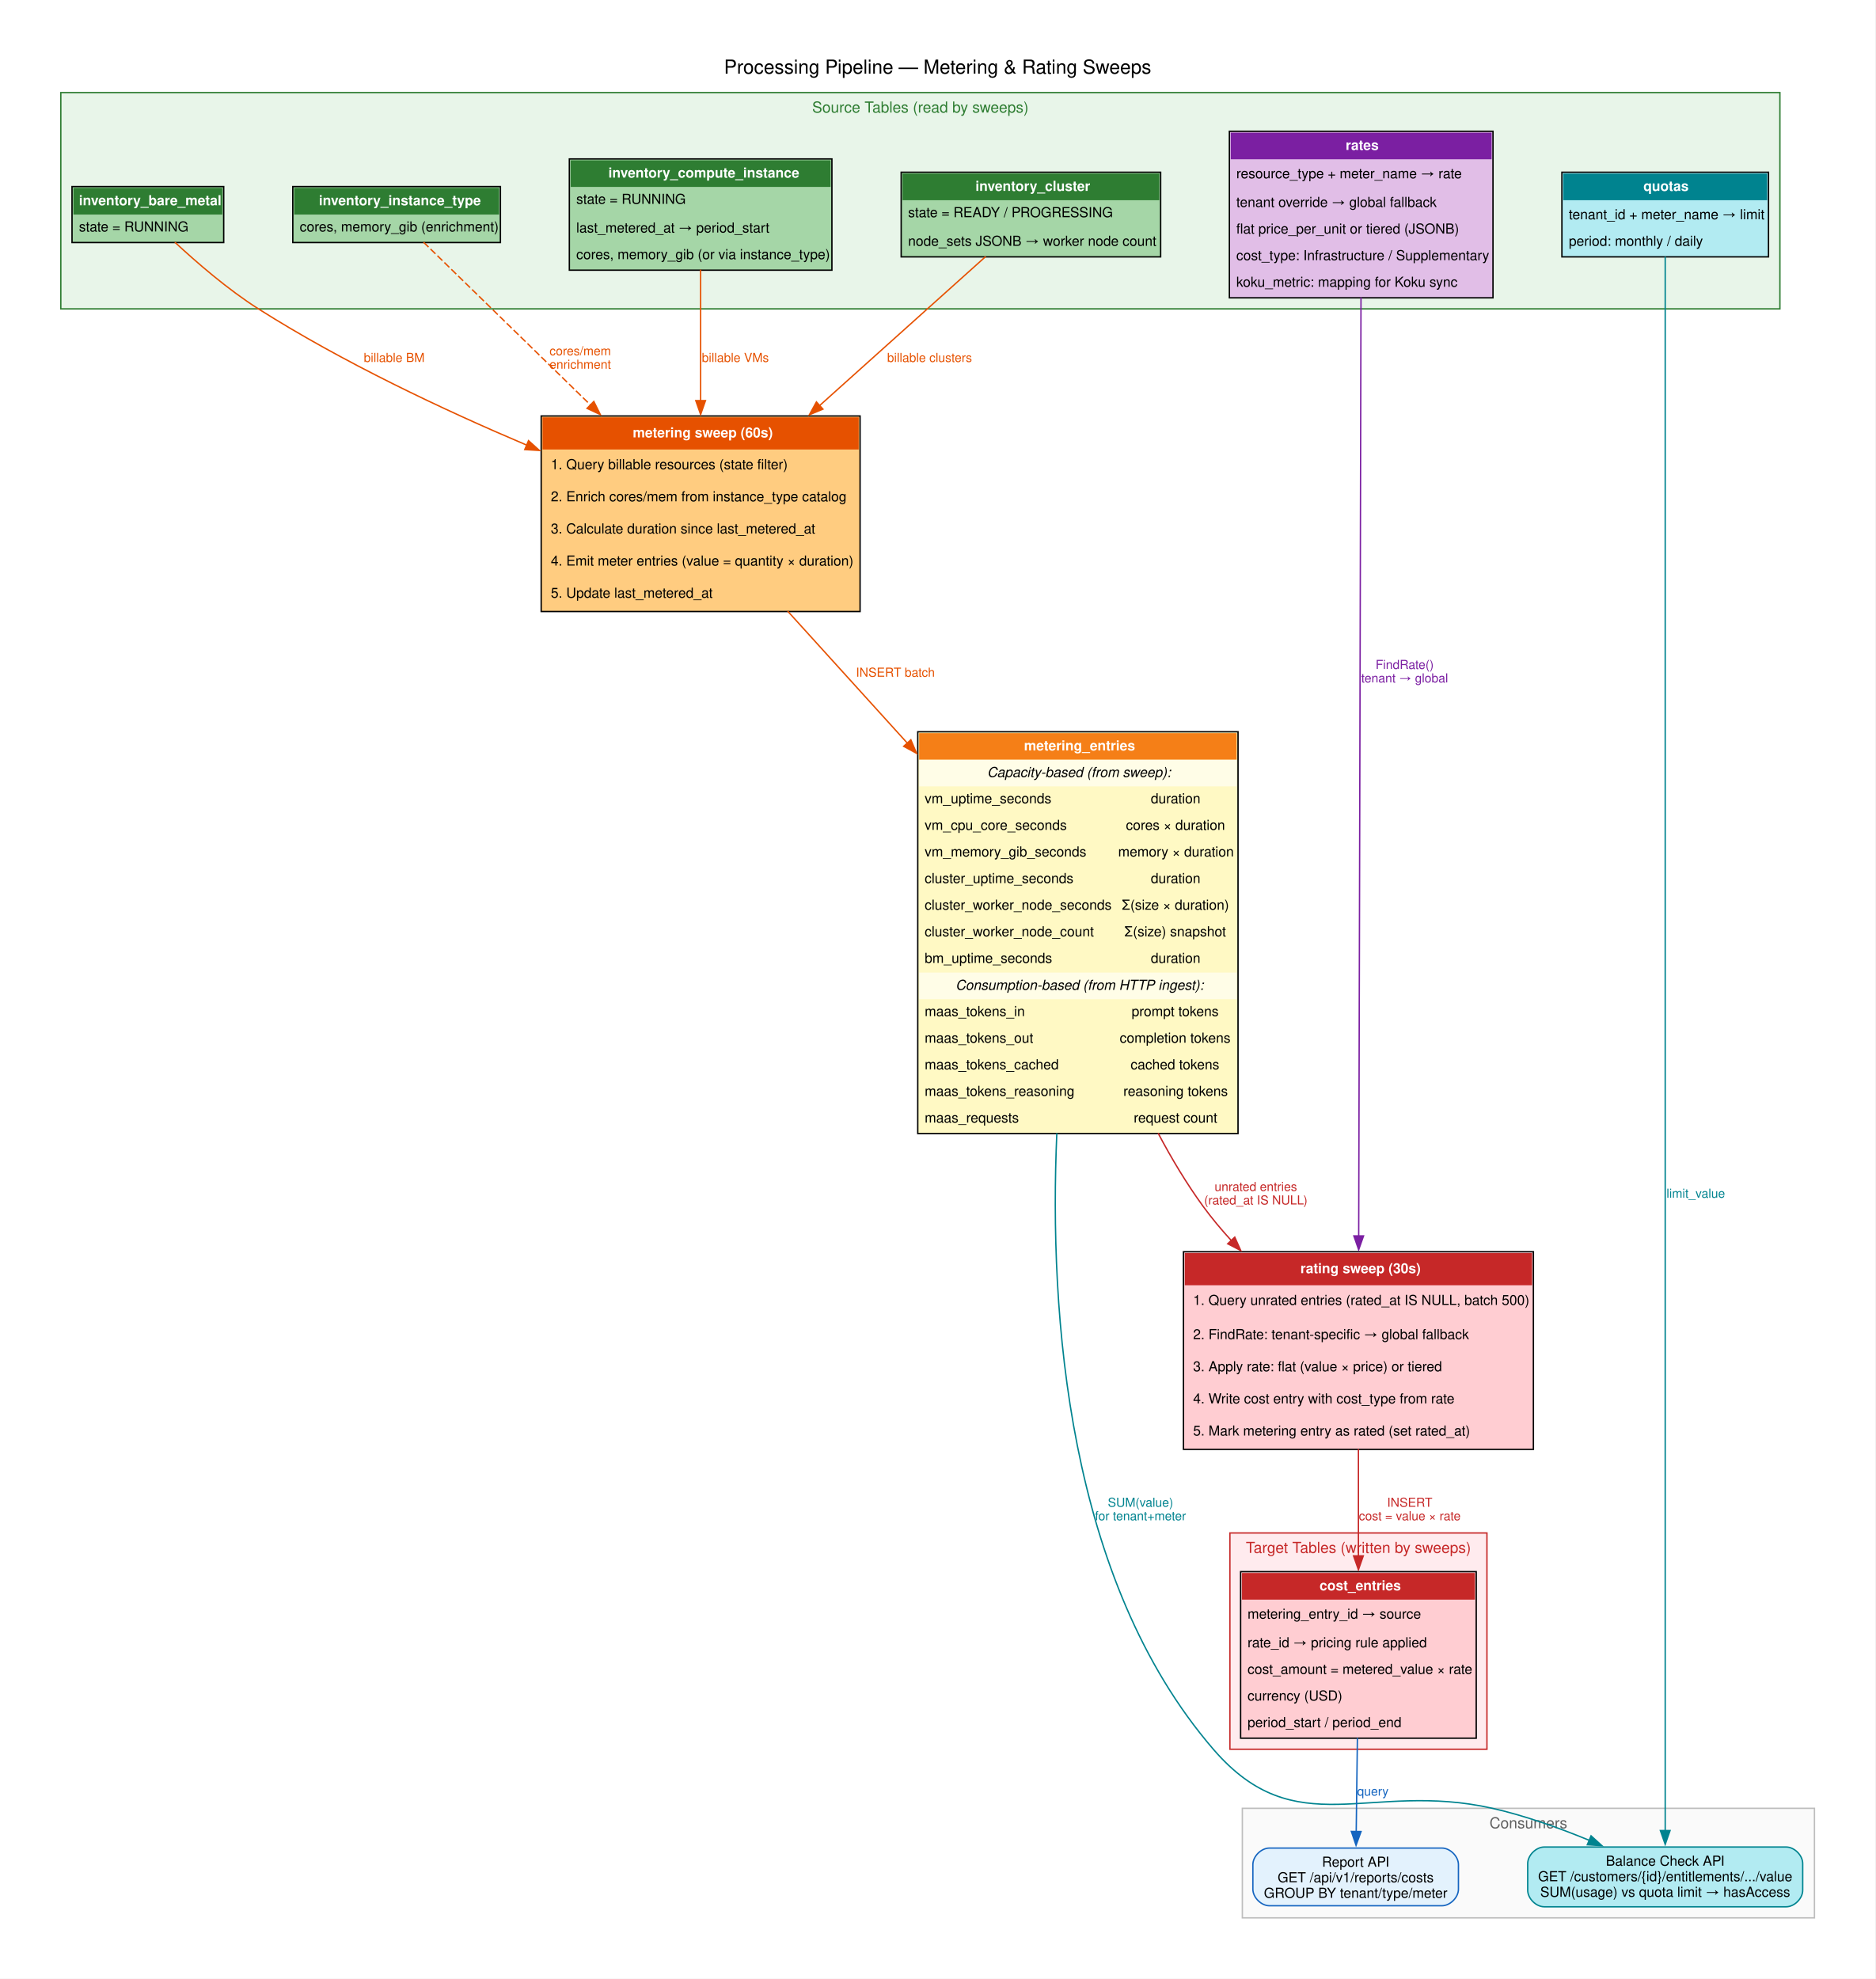
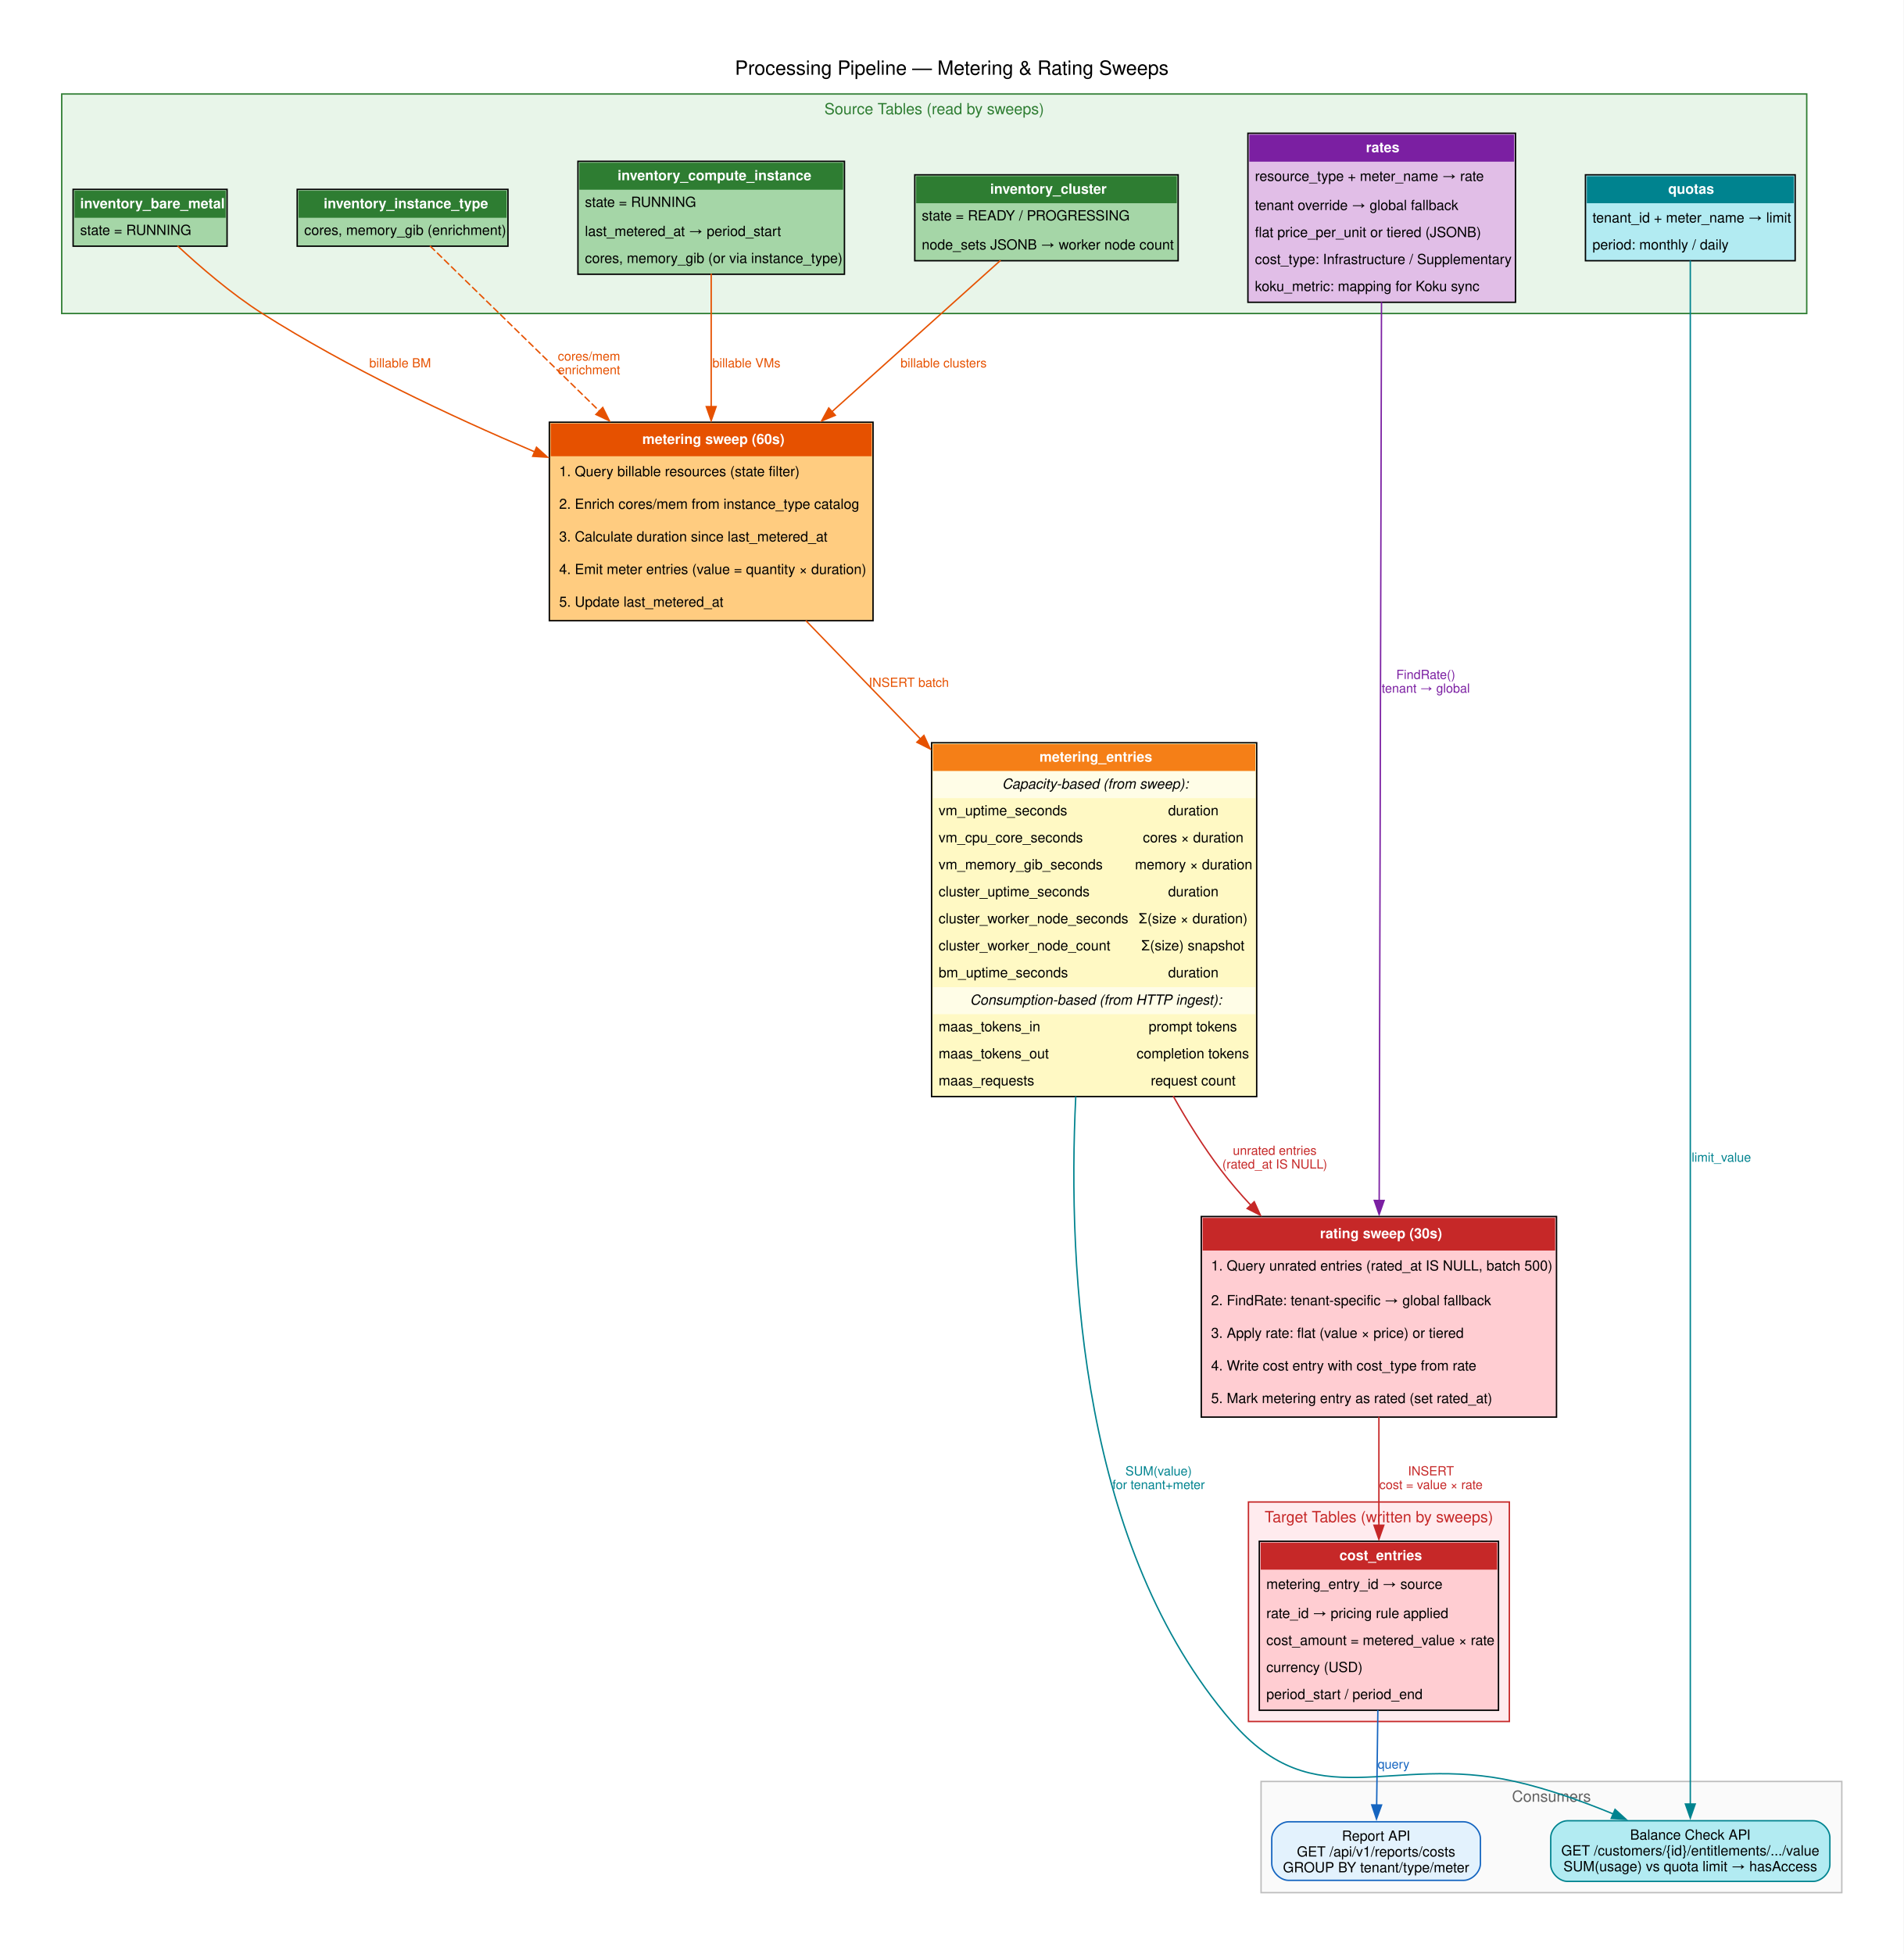
- <svg xmlns="http://www.w3.org/2000/svg" width="1357pt" height="1432pt" viewBox="0.00 0.00 1357.00 1432.00">
-   <g id="graph0" class="graph" transform="scale(1 1) rotate(0) translate(36 1395.75)">
-     <polygon fill="white" stroke="none" points="-36,36 -36,-1395.75 1321,-1395.75 1321,36 -36,36" />
-     <text xml:space="preserve" text-anchor="middle" x="642.5" y="-1342.45" font-family="Helvetica,sans-Serif" font-size="14.00">Processing Pipeline — Metering &amp; Rating Sweeps</text>
+ <svg xmlns="http://www.w3.org/2000/svg" width="1357pt" height="1393pt" viewBox="0.00 0.00 1357.00 1393.00">
+   <g id="graph0" class="graph" transform="scale(1 1) rotate(0) translate(36 1357.25)">
+     <polygon fill="white" stroke="none" points="-36,36 -36,-1357.25 1321,-1357.25 1321,36 -36,36" />
+     <text xml:space="preserve" text-anchor="middle" x="642.5" y="-1303.95" font-family="Helvetica,sans-Serif" font-size="14.00">Processing Pipeline — Metering &amp; Rating Sweeps</text>
    <g id="clust1" class="cluster">
-       <polygon fill="#e8f5e9" stroke="#2e7d32" points="8,-1172.25 8,-1328.75 1252,-1328.75 1252,-1172.25 8,-1172.25" />
-       <text xml:space="preserve" text-anchor="middle" x="630" y="-1314.3" font-family="Helvetica,sans-Serif" font-size="11.00" fill="#2e7d32">Source Tables (read by sweeps)</text>
+       <polygon fill="#e8f5e9" stroke="#2e7d32" points="8,-1133.75 8,-1290.25 1252,-1290.25 1252,-1133.75 8,-1133.75" />
+       <text xml:space="preserve" text-anchor="middle" x="630" y="-1275.8" font-family="Helvetica,sans-Serif" font-size="11.00" fill="#2e7d32">Source Tables (read by sweeps)</text>
    </g>
    <g id="clust2" class="cluster">
      <polygon fill="#ffebee" stroke="#c62828" points="854,-130 854,-286.5 1040,-286.5 1040,-130 854,-130" />
      <text xml:space="preserve" text-anchor="middle" x="947" y="-272.05" font-family="Helvetica,sans-Serif" font-size="11.00" fill="#c62828">Target Tables (written by sweeps)</text>
    </g>
    <g id="clust3" class="cluster">
      <polygon fill="#fafafa" stroke="#bdbdbd" points="863,-8 863,-87.25 1277,-87.25 1277,-8 863,-8" />
      <text xml:space="preserve" text-anchor="middle" x="1070" y="-72.8" font-family="Helvetica,sans-Serif" font-size="11.00" fill="#616161">Consumers</text>
    </g>
    <g id="node1" class="node">
-       <polygon fill="#a5d6a7" stroke="none" points="376,-1200.25 376,-1280.75 566,-1280.75 566,-1200.25 376,-1200.25" />
-       <polygon fill="#2e7d32" stroke="none" points="377,-1260.5 377,-1279.75 565,-1279.75 565,-1260.5 377,-1260.5" />
-       <text xml:space="preserve" text-anchor="start" x="404.25" y="-1267.25" font-family="Helvetica,sans-Serif" font-weight="bold" font-size="10.00" fill="white">inventory_compute_instance</text>
-       <text xml:space="preserve" text-anchor="start" x="381" y="-1248.25" font-family="Helvetica,sans-Serif" font-size="10.00">state = RUNNING</text>
-       <text xml:space="preserve" text-anchor="start" x="381" y="-1227.5" font-family="Helvetica,sans-Serif" font-size="10.00">last_metered_at → period_start</text>
-       <text xml:space="preserve" text-anchor="start" x="381" y="-1208.25" font-family="Helvetica,sans-Serif" font-size="10.00">cores, memory_gib (or via instance_type)</text>
-       <polygon fill="none" stroke="black" points="376,-1200.25 376,-1280.75 566,-1280.75 566,-1200.25 376,-1200.25" />
+       <polygon fill="#a5d6a7" stroke="none" points="376,-1161.75 376,-1242.25 566,-1242.25 566,-1161.75 376,-1161.75" />
+       <polygon fill="#2e7d32" stroke="none" points="377,-1222 377,-1241.25 565,-1241.25 565,-1222 377,-1222" />
+       <text xml:space="preserve" text-anchor="start" x="404.25" y="-1228.75" font-family="Helvetica,sans-Serif" font-weight="bold" font-size="10.00" fill="white">inventory_compute_instance</text>
+       <text xml:space="preserve" text-anchor="start" x="381" y="-1209.75" font-family="Helvetica,sans-Serif" font-size="10.00">state = RUNNING</text>
+       <text xml:space="preserve" text-anchor="start" x="381" y="-1189" font-family="Helvetica,sans-Serif" font-size="10.00">last_metered_at → period_start</text>
+       <text xml:space="preserve" text-anchor="start" x="381" y="-1169.75" font-family="Helvetica,sans-Serif" font-size="10.00">cores, memory_gib (or via instance_type)</text>
+       <polygon fill="none" stroke="black" points="376,-1161.75 376,-1242.25 566,-1242.25 566,-1161.75 376,-1161.75" />
    </g>
    <g id="node7" class="node">
-       <polygon fill="#ffcc80" stroke="none" points="355.62,-953.25 355.62,-1094.75 586.38,-1094.75 586.38,-953.25 355.62,-953.25" />
-       <polygon fill="#e65100" stroke="none" points="356.62,-1070.5 356.62,-1093.75 585.38,-1093.75 585.38,-1070.5 356.62,-1070.5" />
-       <text xml:space="preserve" text-anchor="start" x="421.88" y="-1079.25" font-family="Helvetica,sans-Serif" font-weight="bold" font-size="10.00" fill="white">metering sweep (60s)</text>
-       <text xml:space="preserve" text-anchor="start" x="362.62" y="-1056.25" font-family="Helvetica,sans-Serif" font-size="10.00">1. Query billable resources (state filter)</text>
-       <text xml:space="preserve" text-anchor="start" x="362.62" y="-1033" font-family="Helvetica,sans-Serif" font-size="10.00">2. Enrich cores/mem from instance_type catalog</text>
-       <text xml:space="preserve" text-anchor="start" x="362.62" y="-1009.75" font-family="Helvetica,sans-Serif" font-size="10.00">3. Calculate duration since last_metered_at</text>
-       <text xml:space="preserve" text-anchor="start" x="362.62" y="-986.5" font-family="Helvetica,sans-Serif" font-size="10.00">4. Emit meter entries (value = quantity × duration)</text>
-       <text xml:space="preserve" text-anchor="start" x="362.62" y="-963.25" font-family="Helvetica,sans-Serif" font-size="10.00">5. Update last_metered_at</text>
-       <polygon fill="none" stroke="black" points="355.62,-953.25 355.62,-1094.75 586.38,-1094.75 586.38,-953.25 355.62,-953.25" />
+       <polygon fill="#ffcc80" stroke="none" points="355.62,-914.75 355.62,-1056.25 586.38,-1056.25 586.38,-914.75 355.62,-914.75" />
+       <polygon fill="#e65100" stroke="none" points="356.62,-1032 356.62,-1055.25 585.38,-1055.25 585.38,-1032 356.62,-1032" />
+       <text xml:space="preserve" text-anchor="start" x="421.88" y="-1040.75" font-family="Helvetica,sans-Serif" font-weight="bold" font-size="10.00" fill="white">metering sweep (60s)</text>
+       <text xml:space="preserve" text-anchor="start" x="362.62" y="-1017.75" font-family="Helvetica,sans-Serif" font-size="10.00">1. Query billable resources (state filter)</text>
+       <text xml:space="preserve" text-anchor="start" x="362.62" y="-994.5" font-family="Helvetica,sans-Serif" font-size="10.00">2. Enrich cores/mem from instance_type catalog</text>
+       <text xml:space="preserve" text-anchor="start" x="362.62" y="-971.25" font-family="Helvetica,sans-Serif" font-size="10.00">3. Calculate duration since last_metered_at</text>
+       <text xml:space="preserve" text-anchor="start" x="362.62" y="-948" font-family="Helvetica,sans-Serif" font-size="10.00">4. Emit meter entries (value = quantity × duration)</text>
+       <text xml:space="preserve" text-anchor="start" x="362.62" y="-924.75" font-family="Helvetica,sans-Serif" font-size="10.00">5. Update last_metered_at</text>
+       <polygon fill="none" stroke="black" points="355.62,-914.75 355.62,-1056.25 586.38,-1056.25 586.38,-914.75 355.62,-914.75" />
    </g>
    <g id="edge1" class="edge">
-       <path fill="none" stroke="#e65100" d="M471,-1200.66C471,-1174.2 471,-1138.2 471,-1105.69" />
-       <polygon fill="#e65100" stroke="#e65100" points="474.5,-1105.87 471,-1095.87 467.5,-1105.87 474.5,-1105.87" />
-       <text xml:space="preserve" text-anchor="middle" x="496.12" y="-1133.83" font-family="Helvetica,sans-Serif" font-size="9.00" fill="#e65100">billable VMs</text>
+       <path fill="none" stroke="#e65100" d="M471,-1162.16C471,-1135.7 471,-1099.7 471,-1067.19" />
+       <polygon fill="#e65100" stroke="#e65100" points="474.5,-1067.37 471,-1057.37 467.5,-1067.37 474.5,-1067.37" />
+       <text xml:space="preserve" text-anchor="middle" x="496.12" y="-1095.33" font-family="Helvetica,sans-Serif" font-size="9.00" fill="#e65100">billable VMs</text>
    </g>
    <g id="node2" class="node">
-       <polygon fill="#a5d6a7" stroke="none" points="616.12,-1209.88 616.12,-1271.12 803.88,-1271.12 803.88,-1209.88 616.12,-1209.88" />
-       <polygon fill="#2e7d32" stroke="none" points="617.12,-1250.88 617.12,-1270.12 802.88,-1270.12 802.88,-1250.88 617.12,-1250.88" />
-       <text xml:space="preserve" text-anchor="start" x="669.88" y="-1257.62" font-family="Helvetica,sans-Serif" font-weight="bold" font-size="10.00" fill="white">inventory_cluster</text>
-       <text xml:space="preserve" text-anchor="start" x="621.12" y="-1238.62" font-family="Helvetica,sans-Serif" font-size="10.00">state = READY / PROGRESSING</text>
-       <text xml:space="preserve" text-anchor="start" x="621.12" y="-1217.88" font-family="Helvetica,sans-Serif" font-size="10.00">node_sets JSONB → worker node count</text>
-       <polygon fill="none" stroke="black" points="616.12,-1209.88 616.12,-1271.12 803.88,-1271.12 803.88,-1209.88 616.12,-1209.88" />
+       <polygon fill="#a5d6a7" stroke="none" points="616.12,-1171.38 616.12,-1232.62 803.88,-1232.62 803.88,-1171.38 616.12,-1171.38" />
+       <polygon fill="#2e7d32" stroke="none" points="617.12,-1212.38 617.12,-1231.62 802.88,-1231.62 802.88,-1212.38 617.12,-1212.38" />
+       <text xml:space="preserve" text-anchor="start" x="669.88" y="-1219.12" font-family="Helvetica,sans-Serif" font-weight="bold" font-size="10.00" fill="white">inventory_cluster</text>
+       <text xml:space="preserve" text-anchor="start" x="621.12" y="-1200.12" font-family="Helvetica,sans-Serif" font-size="10.00">state = READY / PROGRESSING</text>
+       <text xml:space="preserve" text-anchor="start" x="621.12" y="-1179.38" font-family="Helvetica,sans-Serif" font-size="10.00">node_sets JSONB → worker node count</text>
+       <polygon fill="none" stroke="black" points="616.12,-1171.38 616.12,-1232.62 803.88,-1232.62 803.88,-1171.38 616.12,-1171.38" />
    </g>
    <g id="edge2" class="edge">
-       <path fill="none" stroke="#e65100" d="M677.27,-1210.12C646.41,-1182.43 598.81,-1139.7 557.1,-1102.28" />
-       <polygon fill="#e65100" stroke="#e65100" points="559.48,-1099.71 549.7,-1095.63 554.8,-1104.92 559.48,-1099.71" />
-       <text xml:space="preserve" text-anchor="middle" x="636.68" y="-1133.83" font-family="Helvetica,sans-Serif" font-size="9.00" fill="#e65100">billable clusters</text>
+       <path fill="none" stroke="#e65100" d="M677.27,-1171.62C646.41,-1143.93 598.81,-1101.2 557.1,-1063.78" />
+       <polygon fill="#e65100" stroke="#e65100" points="559.48,-1061.21 549.7,-1057.13 554.8,-1066.42 559.48,-1061.21" />
+       <text xml:space="preserve" text-anchor="middle" x="636.68" y="-1095.33" font-family="Helvetica,sans-Serif" font-size="9.00" fill="#e65100">billable clusters</text>
    </g>
    <g id="node3" class="node">
-       <polygon fill="#a5d6a7" stroke="none" points="16.12,-1220.25 16.12,-1260.75 125.88,-1260.75 125.88,-1220.25 16.12,-1220.25" />
-       <polygon fill="#2e7d32" stroke="none" points="17.12,-1240.5 17.12,-1259.75 124.88,-1259.75 124.88,-1240.5 17.12,-1240.5" />
-       <text xml:space="preserve" text-anchor="start" x="21.12" y="-1247.25" font-family="Helvetica,sans-Serif" font-weight="bold" font-size="10.00" fill="white">inventory_bare_metal</text>
-       <text xml:space="preserve" text-anchor="start" x="21.12" y="-1228.25" font-family="Helvetica,sans-Serif" font-size="10.00">state = RUNNING</text>
-       <polygon fill="none" stroke="black" points="16.12,-1220.25 16.12,-1260.75 125.88,-1260.75 125.88,-1220.25 16.12,-1220.25" />
+       <polygon fill="#a5d6a7" stroke="none" points="16.12,-1181.75 16.12,-1222.25 125.88,-1222.25 125.88,-1181.75 16.12,-1181.75" />
+       <polygon fill="#2e7d32" stroke="none" points="17.12,-1202 17.12,-1221.25 124.88,-1221.25 124.88,-1202 17.12,-1202" />
+       <text xml:space="preserve" text-anchor="start" x="21.12" y="-1208.75" font-family="Helvetica,sans-Serif" font-weight="bold" font-size="10.00" fill="white">inventory_bare_metal</text>
+       <text xml:space="preserve" text-anchor="start" x="21.12" y="-1189.75" font-family="Helvetica,sans-Serif" font-size="10.00">state = RUNNING</text>
+       <polygon fill="none" stroke="black" points="16.12,-1181.75 16.12,-1222.25 125.88,-1222.25 125.88,-1181.75 16.12,-1181.75" />
    </g>
    <g id="edge3" class="edge">
-       <path fill="none" stroke="#e65100" d="M90.55,-1220.48C106.07,-1206.04 128.78,-1186.34 151,-1172.25 211.91,-1133.63 284.6,-1099.34 345.3,-1073.59" />
-       <polygon fill="#e65100" stroke="#e65100" points="346.46,-1076.9 354.32,-1069.8 343.74,-1070.45 346.46,-1076.9" />
-       <text xml:space="preserve" text-anchor="middle" x="249.25" y="-1133.83" font-family="Helvetica,sans-Serif" font-size="9.00" fill="#e65100">billable BM</text>
+       <path fill="none" stroke="#e65100" d="M90.55,-1181.98C106.07,-1167.54 128.78,-1147.84 151,-1133.75 211.91,-1095.13 284.6,-1060.84 345.3,-1035.09" />
+       <polygon fill="#e65100" stroke="#e65100" points="346.46,-1038.4 354.32,-1031.3 343.74,-1031.95 346.46,-1038.4" />
+       <text xml:space="preserve" text-anchor="middle" x="249.25" y="-1095.33" font-family="Helvetica,sans-Serif" font-size="9.00" fill="#e65100">billable BM</text>
    </g>
    <g id="node4" class="node">
-       <polygon fill="#a5d6a7" stroke="none" points="175.88,-1220.25 175.88,-1260.75 326.12,-1260.75 326.12,-1220.25 175.88,-1220.25" />
-       <polygon fill="#2e7d32" stroke="none" points="176.88,-1240.5 176.88,-1259.75 325.12,-1259.75 325.12,-1240.5 176.88,-1240.5" />
-       <text xml:space="preserve" text-anchor="start" x="194.75" y="-1247.25" font-family="Helvetica,sans-Serif" font-weight="bold" font-size="10.00" fill="white">inventory_instance_type</text>
-       <text xml:space="preserve" text-anchor="start" x="180.88" y="-1228.25" font-family="Helvetica,sans-Serif" font-size="10.00">cores, memory_gib (enrichment)</text>
-       <polygon fill="none" stroke="black" points="175.88,-1220.25 175.88,-1260.75 326.12,-1260.75 326.12,-1220.25 175.88,-1220.25" />
+       <polygon fill="#a5d6a7" stroke="none" points="175.88,-1181.75 175.88,-1222.25 326.12,-1222.25 326.12,-1181.75 175.88,-1181.75" />
+       <polygon fill="#2e7d32" stroke="none" points="176.88,-1202 176.88,-1221.25 325.12,-1221.25 325.12,-1202 176.88,-1202" />
+       <text xml:space="preserve" text-anchor="start" x="194.75" y="-1208.75" font-family="Helvetica,sans-Serif" font-weight="bold" font-size="10.00" fill="white">inventory_instance_type</text>
+       <text xml:space="preserve" text-anchor="start" x="180.88" y="-1189.75" font-family="Helvetica,sans-Serif" font-size="10.00">cores, memory_gib (enrichment)</text>
+       <polygon fill="none" stroke="black" points="175.88,-1181.75 175.88,-1222.25 326.12,-1222.25 326.12,-1181.75 175.88,-1181.75" />
    </g>
    <g id="edge4" class="edge">
-       <path fill="none" stroke="#e65100" stroke-dasharray="5,2" d="M270.52,-1220.46C297.55,-1194.11 347.96,-1144.97 391.46,-1102.55" />
-       <polygon fill="#e65100" stroke="#e65100" points="393.7,-1105.26 398.41,-1095.77 388.81,-1100.25 393.7,-1105.26" />
-       <text xml:space="preserve" text-anchor="middle" x="383.88" y="-1138.7" font-family="Helvetica,sans-Serif" font-size="9.00" fill="#e65100">cores/mem</text>
-       <text xml:space="preserve" text-anchor="middle" x="383.88" y="-1128.95" font-family="Helvetica,sans-Serif" font-size="9.00" fill="#e65100">enrichment</text>
+       <path fill="none" stroke="#e65100" stroke-dasharray="5,2" d="M270.52,-1181.96C297.55,-1155.61 347.96,-1106.47 391.46,-1064.05" />
+       <polygon fill="#e65100" stroke="#e65100" points="393.7,-1066.76 398.41,-1057.27 388.81,-1061.75 393.7,-1066.76" />
+       <text xml:space="preserve" text-anchor="middle" x="383.88" y="-1100.2" font-family="Helvetica,sans-Serif" font-size="9.00" fill="#e65100">cores/mem</text>
+       <text xml:space="preserve" text-anchor="middle" x="383.88" y="-1090.45" font-family="Helvetica,sans-Serif" font-size="9.00" fill="#e65100">enrichment</text>
    </g>
    <g id="node5" class="node">
-       <polygon fill="#b2ebf2" stroke="none" points="1094.25,-1209.88 1094.25,-1271.12 1243.75,-1271.12 1243.75,-1209.88 1094.25,-1209.88" />
-       <polygon fill="#00838f" stroke="none" points="1095.25,-1250.88 1095.25,-1270.12 1242.75,-1270.12 1242.75,-1250.88 1095.25,-1250.88" />
-       <text xml:space="preserve" text-anchor="start" x="1153.25" y="-1257.62" font-family="Helvetica,sans-Serif" font-weight="bold" font-size="10.00" fill="white">quotas</text>
-       <text xml:space="preserve" text-anchor="start" x="1099.25" y="-1237.12" font-family="Helvetica,sans-Serif" font-size="10.00">tenant_id + meter_name → limit</text>
-       <text xml:space="preserve" text-anchor="start" x="1099.25" y="-1217.88" font-family="Helvetica,sans-Serif" font-size="10.00">period: monthly / daily</text>
-       <polygon fill="none" stroke="black" points="1094.25,-1209.88 1094.25,-1271.12 1243.75,-1271.12 1243.75,-1209.88 1094.25,-1209.88" />
+       <polygon fill="#b2ebf2" stroke="none" points="1094.25,-1171.38 1094.25,-1232.62 1243.75,-1232.62 1243.75,-1171.38 1094.25,-1171.38" />
+       <polygon fill="#00838f" stroke="none" points="1095.25,-1212.38 1095.25,-1231.62 1242.75,-1231.62 1242.75,-1212.38 1095.25,-1212.38" />
+       <text xml:space="preserve" text-anchor="start" x="1153.25" y="-1219.12" font-family="Helvetica,sans-Serif" font-weight="bold" font-size="10.00" fill="white">quotas</text>
+       <text xml:space="preserve" text-anchor="start" x="1099.25" y="-1198.62" font-family="Helvetica,sans-Serif" font-size="10.00">tenant_id + meter_name → limit</text>
+       <text xml:space="preserve" text-anchor="start" x="1099.25" y="-1179.38" font-family="Helvetica,sans-Serif" font-size="10.00">period: monthly / daily</text>
+       <polygon fill="none" stroke="black" points="1094.25,-1171.38 1094.25,-1232.62 1243.75,-1232.62 1243.75,-1171.38 1094.25,-1171.38" />
    </g>
    <g id="node12" class="node">
      <path fill="#b2ebf2" stroke="#00838f" d="M1256.5,-59.25C1256.5,-59.25 1081.5,-59.25 1081.5,-59.25 1075.5,-59.25 1069.5,-53.25 1069.5,-47.25 1069.5,-47.25 1069.5,-28 1069.5,-28 1069.5,-22 1075.5,-16 1081.5,-16 1081.5,-16 1256.5,-16 1256.5,-16 1262.5,-16 1268.5,-22 1268.5,-28 1268.5,-28 1268.5,-47.25 1268.5,-47.25 1268.5,-53.25 1262.5,-59.25 1256.5,-59.25" />
      <text xml:space="preserve" text-anchor="middle" x="1169" y="-45.75" font-family="Helvetica,sans-Serif" font-size="10.00">Balance Check API</text>
      <text xml:space="preserve" text-anchor="middle" x="1169" y="-34.5" font-family="Helvetica,sans-Serif" font-size="10.00">GET /customers/{id}/entitlements/.../value</text>
      <text xml:space="preserve" text-anchor="middle" x="1169" y="-23.25" font-family="Helvetica,sans-Serif" font-size="10.00">SUM(usage) vs quota limit → hasAccess</text>
    </g>
    <g id="edge11" class="edge">
-       <path fill="none" stroke="#00838f" d="M1169,-1210.01C1169,-1168.66 1169,-1091.1 1169,-1025 1169,-1025 1169,-1025 1169,-197.25 1169,-153.54 1169,-103.05 1169,-71" />
+       <path fill="none" stroke="#00838f" d="M1169,-1171.51C1169,-1130.16 1169,-1052.6 1169,-986.5 1169,-986.5 1169,-986.5 1169,-197.25 1169,-153.54 1169,-103.05 1169,-71" />
      <polygon fill="#00838f" stroke="#00838f" points="1172.5,-71.18 1169,-61.18 1165.5,-71.18 1172.5,-71.18" />
      <text xml:space="preserve" text-anchor="middle" x="1191.12" y="-529.08" font-family="Helvetica,sans-Serif" font-size="9.00" fill="#00838f">limit_value</text>
    </g>
    <g id="node6" class="node">
-       <polygon fill="#e1bee7" stroke="none" points="853.62,-1180.25 853.62,-1300.75 1044.38,-1300.75 1044.38,-1180.25 853.62,-1180.25" />
-       <polygon fill="#7b1fa2" stroke="none" points="854.62,-1280.5 854.62,-1299.75 1043.38,-1299.75 1043.38,-1280.5 854.62,-1280.5" />
-       <text xml:space="preserve" text-anchor="start" x="937.75" y="-1287.25" font-family="Helvetica,sans-Serif" font-weight="bold" font-size="10.00" fill="white">rates</text>
-       <text xml:space="preserve" text-anchor="start" x="858.62" y="-1266.75" font-family="Helvetica,sans-Serif" font-size="10.00">resource_type + meter_name → rate</text>
-       <text xml:space="preserve" text-anchor="start" x="858.62" y="-1246" font-family="Helvetica,sans-Serif" font-size="10.00">tenant override → global fallback</text>
-       <text xml:space="preserve" text-anchor="start" x="858.62" y="-1226.75" font-family="Helvetica,sans-Serif" font-size="10.00">flat price_per_unit or tiered (JSONB)</text>
-       <text xml:space="preserve" text-anchor="start" x="858.62" y="-1207.5" font-family="Helvetica,sans-Serif" font-size="10.00">cost_type: Infrastructure / Supplementary</text>
-       <text xml:space="preserve" text-anchor="start" x="858.62" y="-1188.25" font-family="Helvetica,sans-Serif" font-size="10.00">koku_metric: mapping for Koku sync</text>
-       <polygon fill="none" stroke="black" points="853.62,-1180.25 853.62,-1300.75 1044.38,-1300.75 1044.38,-1180.25 853.62,-1180.25" />
+       <polygon fill="#e1bee7" stroke="none" points="853.62,-1141.75 853.62,-1262.25 1044.38,-1262.25 1044.38,-1141.75 853.62,-1141.75" />
+       <polygon fill="#7b1fa2" stroke="none" points="854.62,-1242 854.62,-1261.25 1043.38,-1261.25 1043.38,-1242 854.62,-1242" />
+       <text xml:space="preserve" text-anchor="start" x="937.75" y="-1248.75" font-family="Helvetica,sans-Serif" font-weight="bold" font-size="10.00" fill="white">rates</text>
+       <text xml:space="preserve" text-anchor="start" x="858.62" y="-1228.25" font-family="Helvetica,sans-Serif" font-size="10.00">resource_type + meter_name → rate</text>
+       <text xml:space="preserve" text-anchor="start" x="858.62" y="-1207.5" font-family="Helvetica,sans-Serif" font-size="10.00">tenant override → global fallback</text>
+       <text xml:space="preserve" text-anchor="start" x="858.62" y="-1188.25" font-family="Helvetica,sans-Serif" font-size="10.00">flat price_per_unit or tiered (JSONB)</text>
+       <text xml:space="preserve" text-anchor="start" x="858.62" y="-1169" font-family="Helvetica,sans-Serif" font-size="10.00">cost_type: Infrastructure / Supplementary</text>
+       <text xml:space="preserve" text-anchor="start" x="858.62" y="-1149.75" font-family="Helvetica,sans-Serif" font-size="10.00">koku_metric: mapping for Koku sync</text>
+       <polygon fill="none" stroke="black" points="853.62,-1141.75 853.62,-1262.25 1044.38,-1262.25 1044.38,-1141.75 853.62,-1141.75" />
    </g>
    <g id="node9" class="node">
      <polygon fill="#ffcdd2" stroke="none" points="820.38,-347 820.38,-490 1073.62,-490 1073.62,-347 820.38,-347" />
      <polygon fill="#c62828" stroke="none" points="821.38,-465.75 821.38,-489 1072.62,-489 1072.62,-465.75 821.38,-465.75" />
      <text xml:space="preserve" text-anchor="start" x="905" y="-474.5" font-family="Helvetica,sans-Serif" font-weight="bold" font-size="10.00" fill="white">rating sweep (30s)</text>
      <text xml:space="preserve" text-anchor="start" x="827.38" y="-451.5" font-family="Helvetica,sans-Serif" font-size="10.00">1. Query unrated entries (rated_at IS NULL, batch 500)</text>
      <text xml:space="preserve" text-anchor="start" x="827.38" y="-426.75" font-family="Helvetica,sans-Serif" font-size="10.00">2. FindRate: tenant-specific → global fallback</text>
      <text xml:space="preserve" text-anchor="start" x="827.38" y="-403.5" font-family="Helvetica,sans-Serif" font-size="10.00">3. Apply rate: flat (value × price) or tiered</text>
      <text xml:space="preserve" text-anchor="start" x="827.38" y="-380.25" font-family="Helvetica,sans-Serif" font-size="10.00">4. Write cost entry with cost_type from rate</text>
      <text xml:space="preserve" text-anchor="start" x="827.38" y="-357" font-family="Helvetica,sans-Serif" font-size="10.00">5. Mark metering entry as rated (set rated_at)</text>
      <polygon fill="none" stroke="black" points="820.38,-347 820.38,-490 1073.62,-490 1073.62,-347 820.38,-347" />
    </g>
    <g id="edge7" class="edge">
-       <path fill="none" stroke="#7b1fa2" d="M948.86,-1180.53C948.5,-1036.4 947.6,-666.04 947.2,-500.99" />
-       <polygon fill="#7b1fa2" stroke="#7b1fa2" points="950.7,-501.44 947.18,-491.45 943.7,-501.46 950.7,-501.44" />
-       <text xml:space="preserve" text-anchor="middle" x="980.46" y="-911.7" font-family="Helvetica,sans-Serif" font-size="9.00" fill="#7b1fa2">FindRate()</text>
-       <text xml:space="preserve" text-anchor="middle" x="980.46" y="-901.95" font-family="Helvetica,sans-Serif" font-size="9.00" fill="#7b1fa2">tenant → global</text>
+       <path fill="none" stroke="#7b1fa2" d="M948.85,-1141.94C948.5,-1003.73 947.61,-659.04 947.21,-501" />
+       <polygon fill="#7b1fa2" stroke="#7b1fa2" points="950.71,-501.45 947.18,-491.46 943.71,-501.47 950.71,-501.45" />
+       <text xml:space="preserve" text-anchor="middle" x="980.41" y="-873.2" font-family="Helvetica,sans-Serif" font-size="9.00" fill="#7b1fa2">FindRate()</text>
+       <text xml:space="preserve" text-anchor="middle" x="980.41" y="-863.45" font-family="Helvetica,sans-Serif" font-size="9.00" fill="#7b1fa2">tenant → global</text>
    </g>
    <g id="node8" class="node">
-       <polygon fill="#fff9c4" stroke="none" points="628.12,-575.5 628.12,-866.25 859.88,-866.25 859.88,-575.5 628.12,-575.5" />
-       <polygon fill="#f57f17" stroke="none" points="629.12,-846 629.12,-865.25 858.88,-865.25 858.88,-846 629.12,-846" />
-       <text xml:space="preserve" text-anchor="start" x="705" y="-852.75" font-family="Helvetica,sans-Serif" font-weight="bold" font-size="10.00" fill="white">metering_entries</text>
-       <polygon fill="#fffde7" stroke="none" points="629.12,-826.75 629.12,-846 858.88,-846 858.88,-826.75 629.12,-826.75" />
-       <text xml:space="preserve" text-anchor="start" x="678.38" y="-833.5" font-family="Helvetica,sans-Serif" font-style="italic" font-size="10.00">Capacity-based (from sweep):</text>
-       <text xml:space="preserve" text-anchor="start" x="633.12" y="-814.5" font-family="Helvetica,sans-Serif" font-size="10.00">vm_uptime_seconds</text>
-       <text xml:space="preserve" text-anchor="start" x="796.75" y="-814.5" font-family="Helvetica,sans-Serif" font-size="10.00">duration</text>
-       <text xml:space="preserve" text-anchor="start" x="633.12" y="-795.25" font-family="Helvetica,sans-Serif" font-size="10.00">vm_cpu_core_seconds</text>
-       <text xml:space="preserve" text-anchor="start" x="778.75" y="-795.25" font-family="Helvetica,sans-Serif" font-size="10.00">cores × duration</text>
-       <text xml:space="preserve" text-anchor="start" x="633.12" y="-776" font-family="Helvetica,sans-Serif" font-size="10.00">vm_memory_gib_seconds</text>
-       <text xml:space="preserve" text-anchor="start" x="773.12" y="-776" font-family="Helvetica,sans-Serif" font-size="10.00">memory × duration</text>
-       <text xml:space="preserve" text-anchor="start" x="633.12" y="-756.75" font-family="Helvetica,sans-Serif" font-size="10.00">cluster_uptime_seconds</text>
-       <text xml:space="preserve" text-anchor="start" x="796.75" y="-756.75" font-family="Helvetica,sans-Serif" font-size="10.00">duration</text>
-       <text xml:space="preserve" text-anchor="start" x="633.12" y="-737.5" font-family="Helvetica,sans-Serif" font-size="10.00">cluster_worker_node_seconds</text>
-       <text xml:space="preserve" text-anchor="start" x="775.75" y="-737.5" font-family="Helvetica,sans-Serif" font-size="10.00">Σ(size × duration)</text>
-       <text xml:space="preserve" text-anchor="start" x="633.12" y="-718.25" font-family="Helvetica,sans-Serif" font-size="10.00">cluster_worker_node_count</text>
-       <text xml:space="preserve" text-anchor="start" x="777.62" y="-718.25" font-family="Helvetica,sans-Serif" font-size="10.00">Σ(size) snapshot</text>
-       <text xml:space="preserve" text-anchor="start" x="633.12" y="-699" font-family="Helvetica,sans-Serif" font-size="10.00">bm_uptime_seconds</text>
-       <text xml:space="preserve" text-anchor="start" x="796.75" y="-699" font-family="Helvetica,sans-Serif" font-size="10.00">duration</text>
-       <polygon fill="#fffde7" stroke="none" points="629.12,-672.75 629.12,-692 858.88,-692 858.88,-672.75 629.12,-672.75" />
-       <text xml:space="preserve" text-anchor="start" x="655.5" y="-679.5" font-family="Helvetica,sans-Serif" font-style="italic" font-size="10.00">Consumption-based (from HTTP ingest):</text>
-       <text xml:space="preserve" text-anchor="start" x="633.12" y="-660.5" font-family="Helvetica,sans-Serif" font-size="10.00">maas_tokens_in</text>
-       <text xml:space="preserve" text-anchor="start" x="782.88" y="-660.5" font-family="Helvetica,sans-Serif" font-size="10.00">prompt tokens</text>
-       <text xml:space="preserve" text-anchor="start" x="633.12" y="-641.25" font-family="Helvetica,sans-Serif" font-size="10.00">maas_tokens_out</text>
-       <text xml:space="preserve" text-anchor="start" x="774.25" y="-641.25" font-family="Helvetica,sans-Serif" font-size="10.00">completion tokens</text>
-       <text xml:space="preserve" text-anchor="start" x="633.12" y="-622" font-family="Helvetica,sans-Serif" font-size="10.00">maas_tokens_cached</text>
-       <text xml:space="preserve" text-anchor="start" x="782.12" y="-622" font-family="Helvetica,sans-Serif" font-size="10.00">cached tokens</text>
-       <text xml:space="preserve" text-anchor="start" x="633.12" y="-602.75" font-family="Helvetica,sans-Serif" font-size="10.00">maas_tokens_reasoning</text>
-       <text xml:space="preserve" text-anchor="start" x="776.88" y="-602.75" font-family="Helvetica,sans-Serif" font-size="10.00">reasoning tokens</text>
+       <polygon fill="#fff9c4" stroke="none" points="628.12,-575.5 628.12,-827.75 859.88,-827.75 859.88,-575.5 628.12,-575.5" />
+       <polygon fill="#f57f17" stroke="none" points="629.12,-807.5 629.12,-826.75 858.88,-826.75 858.88,-807.5 629.12,-807.5" />
+       <text xml:space="preserve" text-anchor="start" x="705" y="-814.25" font-family="Helvetica,sans-Serif" font-weight="bold" font-size="10.00" fill="white">metering_entries</text>
+       <polygon fill="#fffde7" stroke="none" points="629.12,-788.25 629.12,-807.5 858.88,-807.5 858.88,-788.25 629.12,-788.25" />
+       <text xml:space="preserve" text-anchor="start" x="678.38" y="-795" font-family="Helvetica,sans-Serif" font-style="italic" font-size="10.00">Capacity-based (from sweep):</text>
+       <text xml:space="preserve" text-anchor="start" x="633.12" y="-776" font-family="Helvetica,sans-Serif" font-size="10.00">vm_uptime_seconds</text>
+       <text xml:space="preserve" text-anchor="start" x="796.75" y="-776" font-family="Helvetica,sans-Serif" font-size="10.00">duration</text>
+       <text xml:space="preserve" text-anchor="start" x="633.12" y="-756.75" font-family="Helvetica,sans-Serif" font-size="10.00">vm_cpu_core_seconds</text>
+       <text xml:space="preserve" text-anchor="start" x="778.75" y="-756.75" font-family="Helvetica,sans-Serif" font-size="10.00">cores × duration</text>
+       <text xml:space="preserve" text-anchor="start" x="633.12" y="-737.5" font-family="Helvetica,sans-Serif" font-size="10.00">vm_memory_gib_seconds</text>
+       <text xml:space="preserve" text-anchor="start" x="773.12" y="-737.5" font-family="Helvetica,sans-Serif" font-size="10.00">memory × duration</text>
+       <text xml:space="preserve" text-anchor="start" x="633.12" y="-718.25" font-family="Helvetica,sans-Serif" font-size="10.00">cluster_uptime_seconds</text>
+       <text xml:space="preserve" text-anchor="start" x="796.75" y="-718.25" font-family="Helvetica,sans-Serif" font-size="10.00">duration</text>
+       <text xml:space="preserve" text-anchor="start" x="633.12" y="-699" font-family="Helvetica,sans-Serif" font-size="10.00">cluster_worker_node_seconds</text>
+       <text xml:space="preserve" text-anchor="start" x="775.75" y="-699" font-family="Helvetica,sans-Serif" font-size="10.00">Σ(size × duration)</text>
+       <text xml:space="preserve" text-anchor="start" x="633.12" y="-679.75" font-family="Helvetica,sans-Serif" font-size="10.00">cluster_worker_node_count</text>
+       <text xml:space="preserve" text-anchor="start" x="777.62" y="-679.75" font-family="Helvetica,sans-Serif" font-size="10.00">Σ(size) snapshot</text>
+       <text xml:space="preserve" text-anchor="start" x="633.12" y="-660.5" font-family="Helvetica,sans-Serif" font-size="10.00">bm_uptime_seconds</text>
+       <text xml:space="preserve" text-anchor="start" x="796.75" y="-660.5" font-family="Helvetica,sans-Serif" font-size="10.00">duration</text>
+       <polygon fill="#fffde7" stroke="none" points="629.12,-634.25 629.12,-653.5 858.88,-653.5 858.88,-634.25 629.12,-634.25" />
+       <text xml:space="preserve" text-anchor="start" x="655.5" y="-641" font-family="Helvetica,sans-Serif" font-style="italic" font-size="10.00">Consumption-based (from HTTP ingest):</text>
+       <text xml:space="preserve" text-anchor="start" x="633.12" y="-622" font-family="Helvetica,sans-Serif" font-size="10.00">maas_tokens_in</text>
+       <text xml:space="preserve" text-anchor="start" x="782.88" y="-622" font-family="Helvetica,sans-Serif" font-size="10.00">prompt tokens</text>
+       <text xml:space="preserve" text-anchor="start" x="633.12" y="-602.75" font-family="Helvetica,sans-Serif" font-size="10.00">maas_tokens_out</text>
+       <text xml:space="preserve" text-anchor="start" x="774.25" y="-602.75" font-family="Helvetica,sans-Serif" font-size="10.00">completion tokens</text>
      <text xml:space="preserve" text-anchor="start" x="633.12" y="-583.5" font-family="Helvetica,sans-Serif" font-size="10.00">maas_requests</text>
      <text xml:space="preserve" text-anchor="start" x="784.38" y="-583.5" font-family="Helvetica,sans-Serif" font-size="10.00">request count</text>
-       <polygon fill="none" stroke="black" points="628.12,-575.5 628.12,-866.25 859.88,-866.25 859.88,-575.5 628.12,-575.5" />
+       <polygon fill="none" stroke="black" points="628.12,-575.5 628.12,-827.75 859.88,-827.75 859.88,-575.5 628.12,-575.5" />
    </g>
    <g id="edge5" class="edge">
-       <path fill="none" stroke="#e65100" d="M533.97,-953.54C559.81,-925.04 590.66,-891.01 620.66,-857.92" />
-       <polygon fill="#e65100" stroke="#e65100" points="623.12,-860.42 627.25,-850.66 617.94,-855.72 623.12,-860.42" />
-       <text xml:space="preserve" text-anchor="middle" x="611.92" y="-906.08" font-family="Helvetica,sans-Serif" font-size="9.00" fill="#e65100">INSERT batch</text>
+       <path fill="none" stroke="#e65100" d="M538.48,-914.82C563.24,-889.27 592.1,-859.47 620.23,-830.42" />
+       <polygon fill="#e65100" stroke="#e65100" points="622.65,-832.96 627.09,-823.34 617.62,-828.09 622.65,-832.96" />
+       <text xml:space="preserve" text-anchor="middle" x="611.92" y="-867.58" font-family="Helvetica,sans-Serif" font-size="9.00" fill="#e65100">INSERT batch</text>
    </g>
    <g id="edge6" class="edge">
-       <path fill="none" stroke="#c62828" d="M802.07,-575.75C811.82,-557.35 822.66,-539.27 834.5,-523 840.7,-514.48 847.68,-506.11 855.06,-498.05" />
-       <polygon fill="#c62828" stroke="#c62828" points="857.51,-500.55 861.83,-490.88 852.42,-495.75 857.51,-500.55" />
+       <path fill="none" stroke="#c62828" d="M800.37,-575.85C810.7,-557.47 822.16,-539.27 834.5,-523 840.93,-514.53 848.1,-506.17 855.63,-498.1" />
+       <polygon fill="#c62828" stroke="#c62828" points="858.14,-500.54 862.54,-490.9 853.09,-495.69 858.14,-500.54" />
      <text xml:space="preserve" text-anchor="middle" x="872.75" y="-533.95" font-family="Helvetica,sans-Serif" font-size="9.00" fill="#c62828">unrated entries</text>
      <text xml:space="preserve" text-anchor="middle" x="872.75" y="-524.2" font-family="Helvetica,sans-Serif" font-size="9.00" fill="#c62828">(rated_at IS NULL)</text>
    </g>
    <g id="edge10" class="edge">
-       <path fill="none" stroke="#00838f" d="M728.75,-575.69C723.04,-444.25 736.43,-252.46 842,-130 901.92,-60.5 954.48,-107.44 1044,-87.25 1067.61,-81.93 1092.65,-72.91 1114.08,-64.08" />
+       <path fill="none" stroke="#00838f" d="M730.9,-575.62C724.71,-448.48 735.84,-253.14 842,-130 901.92,-60.5 954.48,-107.44 1044,-87.25 1067.61,-81.93 1092.65,-72.91 1114.08,-64.08" />
      <polygon fill="#00838f" stroke="#00838f" points="1115.35,-67.34 1123.2,-60.22 1112.63,-60.89 1115.35,-67.34" />
-       <text xml:space="preserve" text-anchor="middle" x="789.32" y="-305.45" font-family="Helvetica,sans-Serif" font-size="9.00" fill="#00838f">SUM(value)</text>
-       <text xml:space="preserve" text-anchor="middle" x="789.32" y="-295.7" font-family="Helvetica,sans-Serif" font-size="9.00" fill="#00838f">for tenant+meter</text>
+       <text xml:space="preserve" text-anchor="middle" x="789.97" y="-305.45" font-family="Helvetica,sans-Serif" font-size="9.00" fill="#00838f">SUM(value)</text>
+       <text xml:space="preserve" text-anchor="middle" x="789.97" y="-295.7" font-family="Helvetica,sans-Serif" font-size="9.00" fill="#00838f">for tenant+meter</text>
    </g>
    <g id="node10" class="node">
      <polygon fill="#ffcdd2" stroke="none" points="861.75,-138 861.75,-258.5 1032.25,-258.5 1032.25,-138 861.75,-138" />
      <polygon fill="#c62828" stroke="none" points="862.75,-238.25 862.75,-257.5 1031.25,-257.5 1031.25,-238.25 862.75,-238.25" />
      <text xml:space="preserve" text-anchor="start" x="918.88" y="-245" font-family="Helvetica,sans-Serif" font-weight="bold" font-size="10.00" fill="white">cost_entries</text>
      <text xml:space="preserve" text-anchor="start" x="866.75" y="-224.5" font-family="Helvetica,sans-Serif" font-size="10.00">metering_entry_id → source</text>
      <text xml:space="preserve" text-anchor="start" x="866.75" y="-203.75" font-family="Helvetica,sans-Serif" font-size="10.00">rate_id → pricing rule applied</text>
      <text xml:space="preserve" text-anchor="start" x="866.75" y="-184.5" font-family="Helvetica,sans-Serif" font-size="10.00">cost_amount = metered_value × rate</text>
      <text xml:space="preserve" text-anchor="start" x="866.75" y="-165.25" font-family="Helvetica,sans-Serif" font-size="10.00">currency (USD)</text>
      <text xml:space="preserve" text-anchor="start" x="866.75" y="-146" font-family="Helvetica,sans-Serif" font-size="10.00">period_start / period_end</text>
      <polygon fill="none" stroke="black" points="861.75,-138 861.75,-258.5 1032.25,-258.5 1032.25,-138 861.75,-138" />
    </g>
    <g id="edge8" class="edge">
      <path fill="none" stroke="#c62828" d="M947,-347.24C947,-322.39 947,-294.44 947,-269.58" />
      <polygon fill="#c62828" stroke="#c62828" points="950.5,-269.91 947,-259.91 943.5,-269.91 950.5,-269.91" />
      <text xml:space="preserve" text-anchor="middle" x="984.12" y="-305.45" font-family="Helvetica,sans-Serif" font-size="9.00" fill="#c62828">INSERT</text>
      <text xml:space="preserve" text-anchor="middle" x="984.12" y="-295.7" font-family="Helvetica,sans-Serif" font-size="9.00" fill="#c62828">cost = value × rate</text>
    </g>
    <g id="node11" class="node">
      <path fill="#e3f2fd" stroke="#1565c0" d="M1007.38,-58.5C1007.38,-58.5 882.62,-58.5 882.62,-58.5 876.62,-58.5 870.62,-52.5 870.62,-46.5 870.62,-46.5 870.62,-28.75 870.62,-28.75 870.62,-22.75 876.62,-16.75 882.62,-16.75 882.62,-16.75 1007.38,-16.75 1007.38,-16.75 1013.38,-16.75 1019.38,-22.75 1019.38,-28.75 1019.38,-28.75 1019.38,-46.5 1019.38,-46.5 1019.38,-52.5 1013.38,-58.5 1007.38,-58.5" />
      <text xml:space="preserve" text-anchor="middle" x="945" y="-45" font-family="Helvetica,sans-Serif" font-size="10.00">Report API</text>
      <text xml:space="preserve" text-anchor="middle" x="945" y="-33.75" font-family="Helvetica,sans-Serif" font-size="10.00">GET /api/v1/reports/costs</text>
      <text xml:space="preserve" text-anchor="middle" x="945" y="-22.5" font-family="Helvetica,sans-Serif" font-size="10.00">GROUP BY tenant/type/meter</text>
    </g>
    <g id="edge9" class="edge">
      <path fill="none" stroke="#1565c0" d="M946.26,-138.18C945.97,-115.24 945.65,-89.88 945.4,-70.49" />
      <polygon fill="#1565c0" stroke="#1565c0" points="948.9,-70.46 945.28,-60.5 941.9,-70.54 948.9,-70.46" />
      <text xml:space="preserve" text-anchor="middle" x="957.45" y="-96.45" font-family="Helvetica,sans-Serif" font-size="9.00" fill="#1565c0">query</text>
    </g>
  </g>
</svg>
